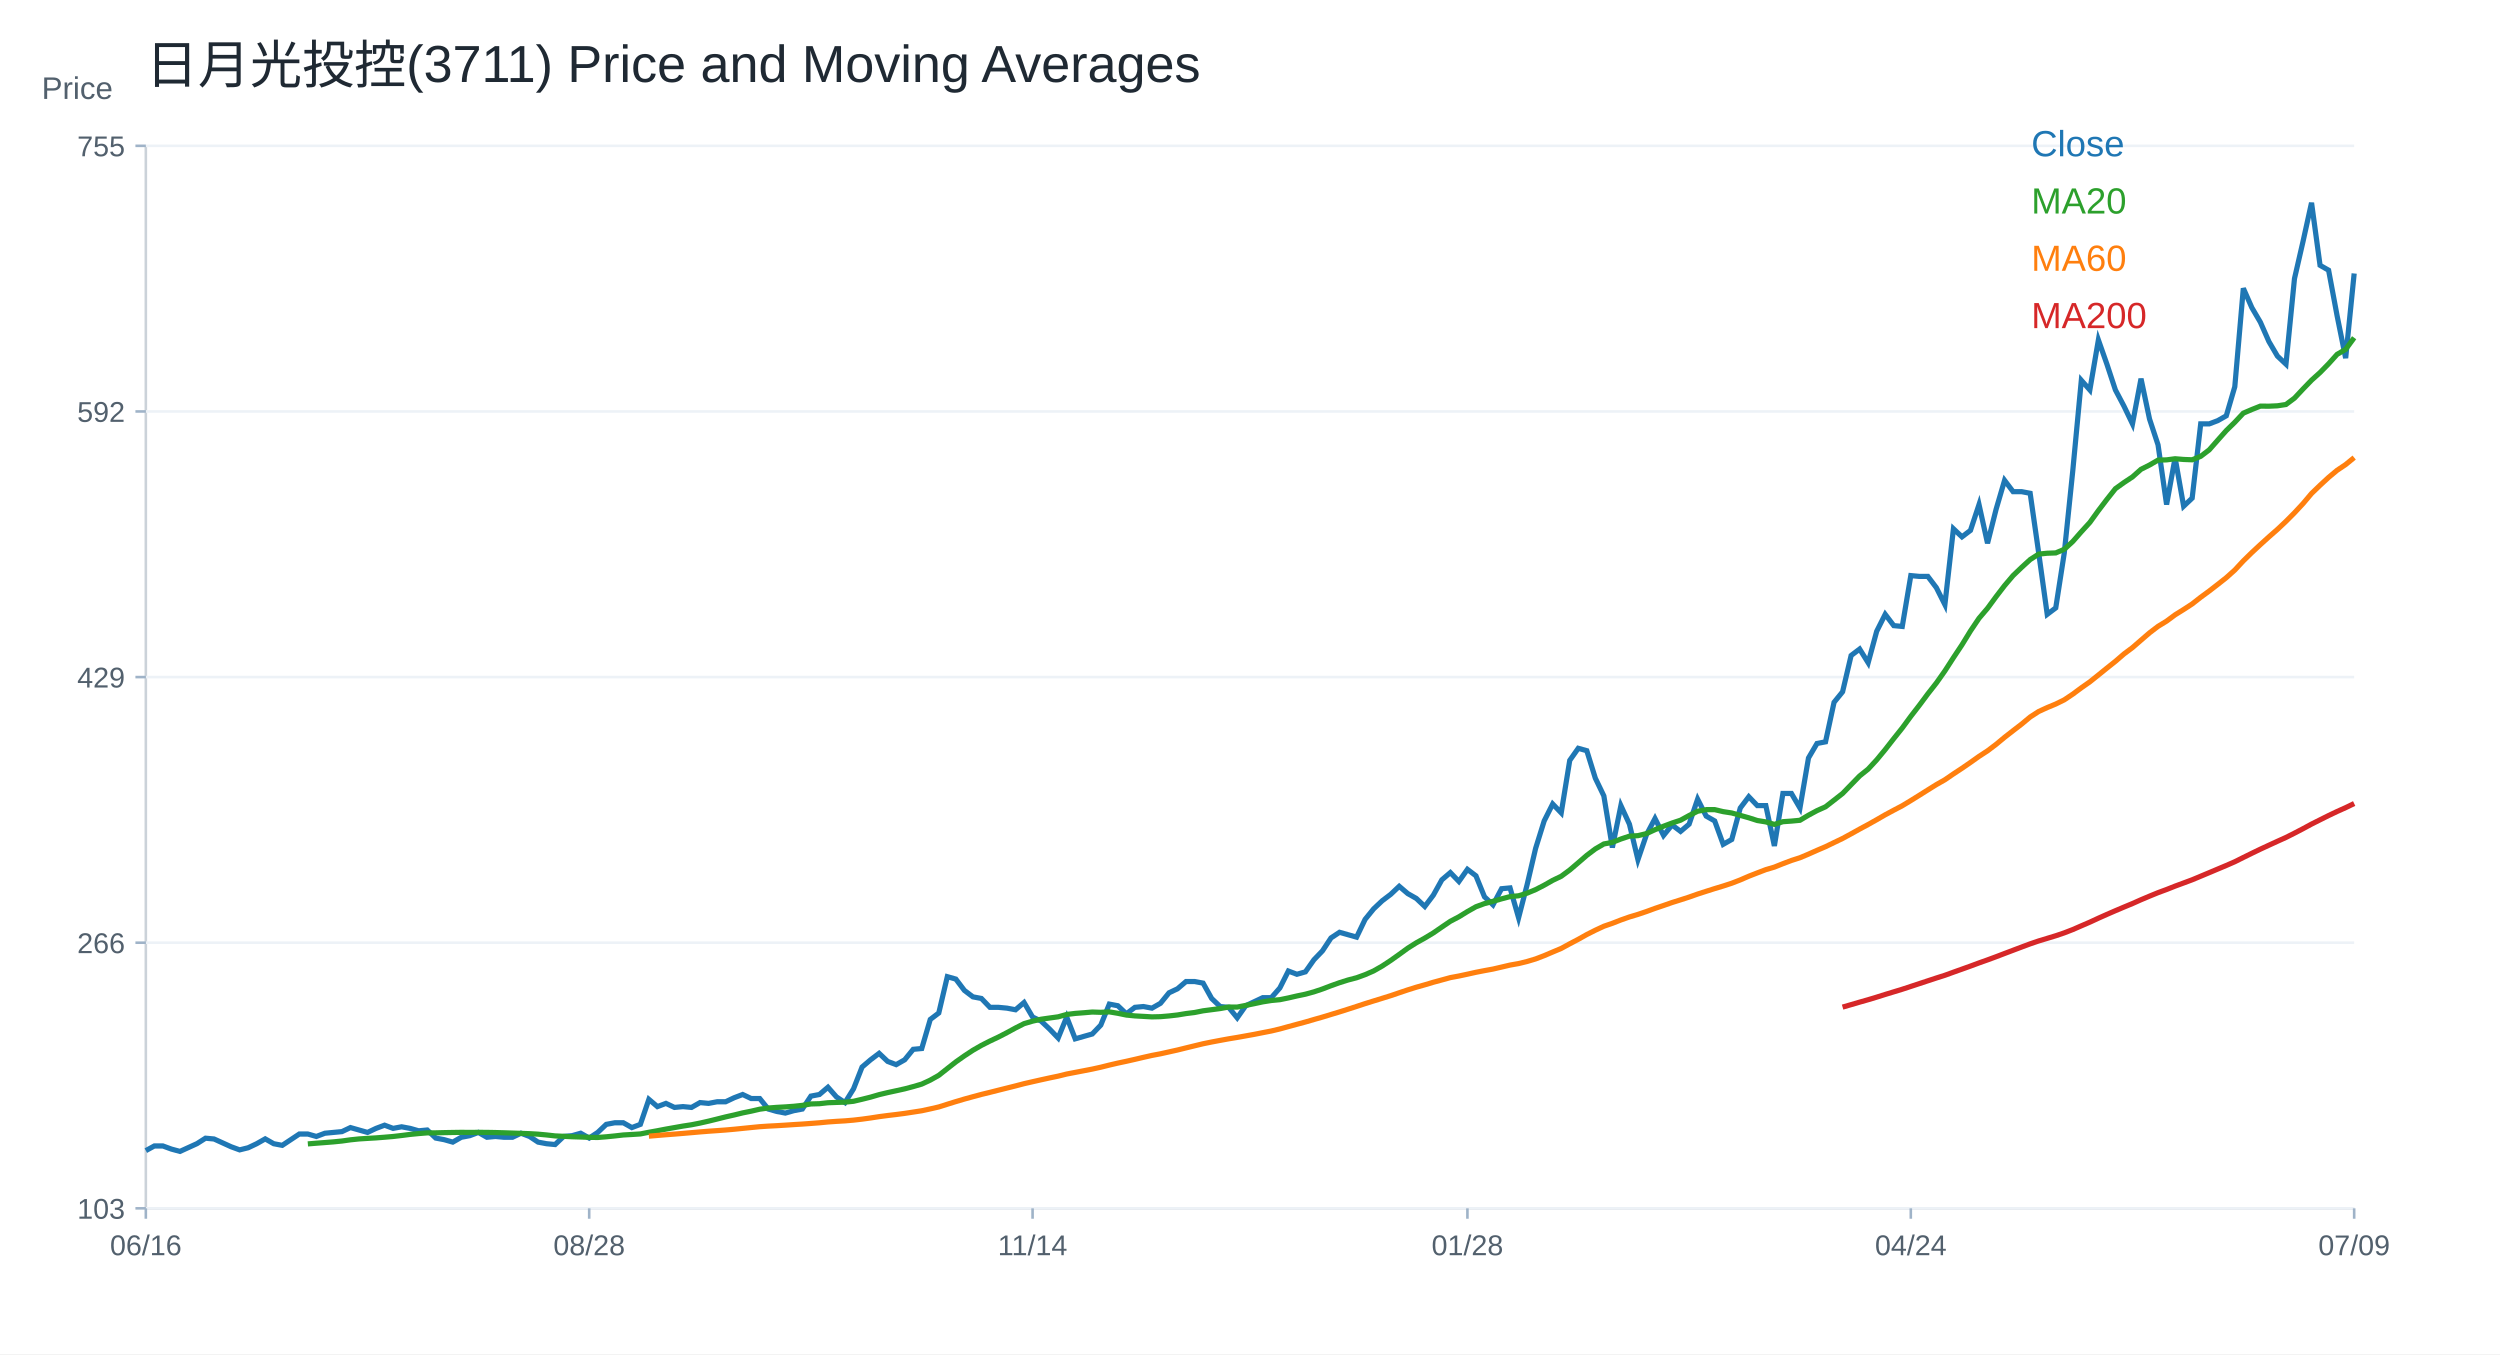
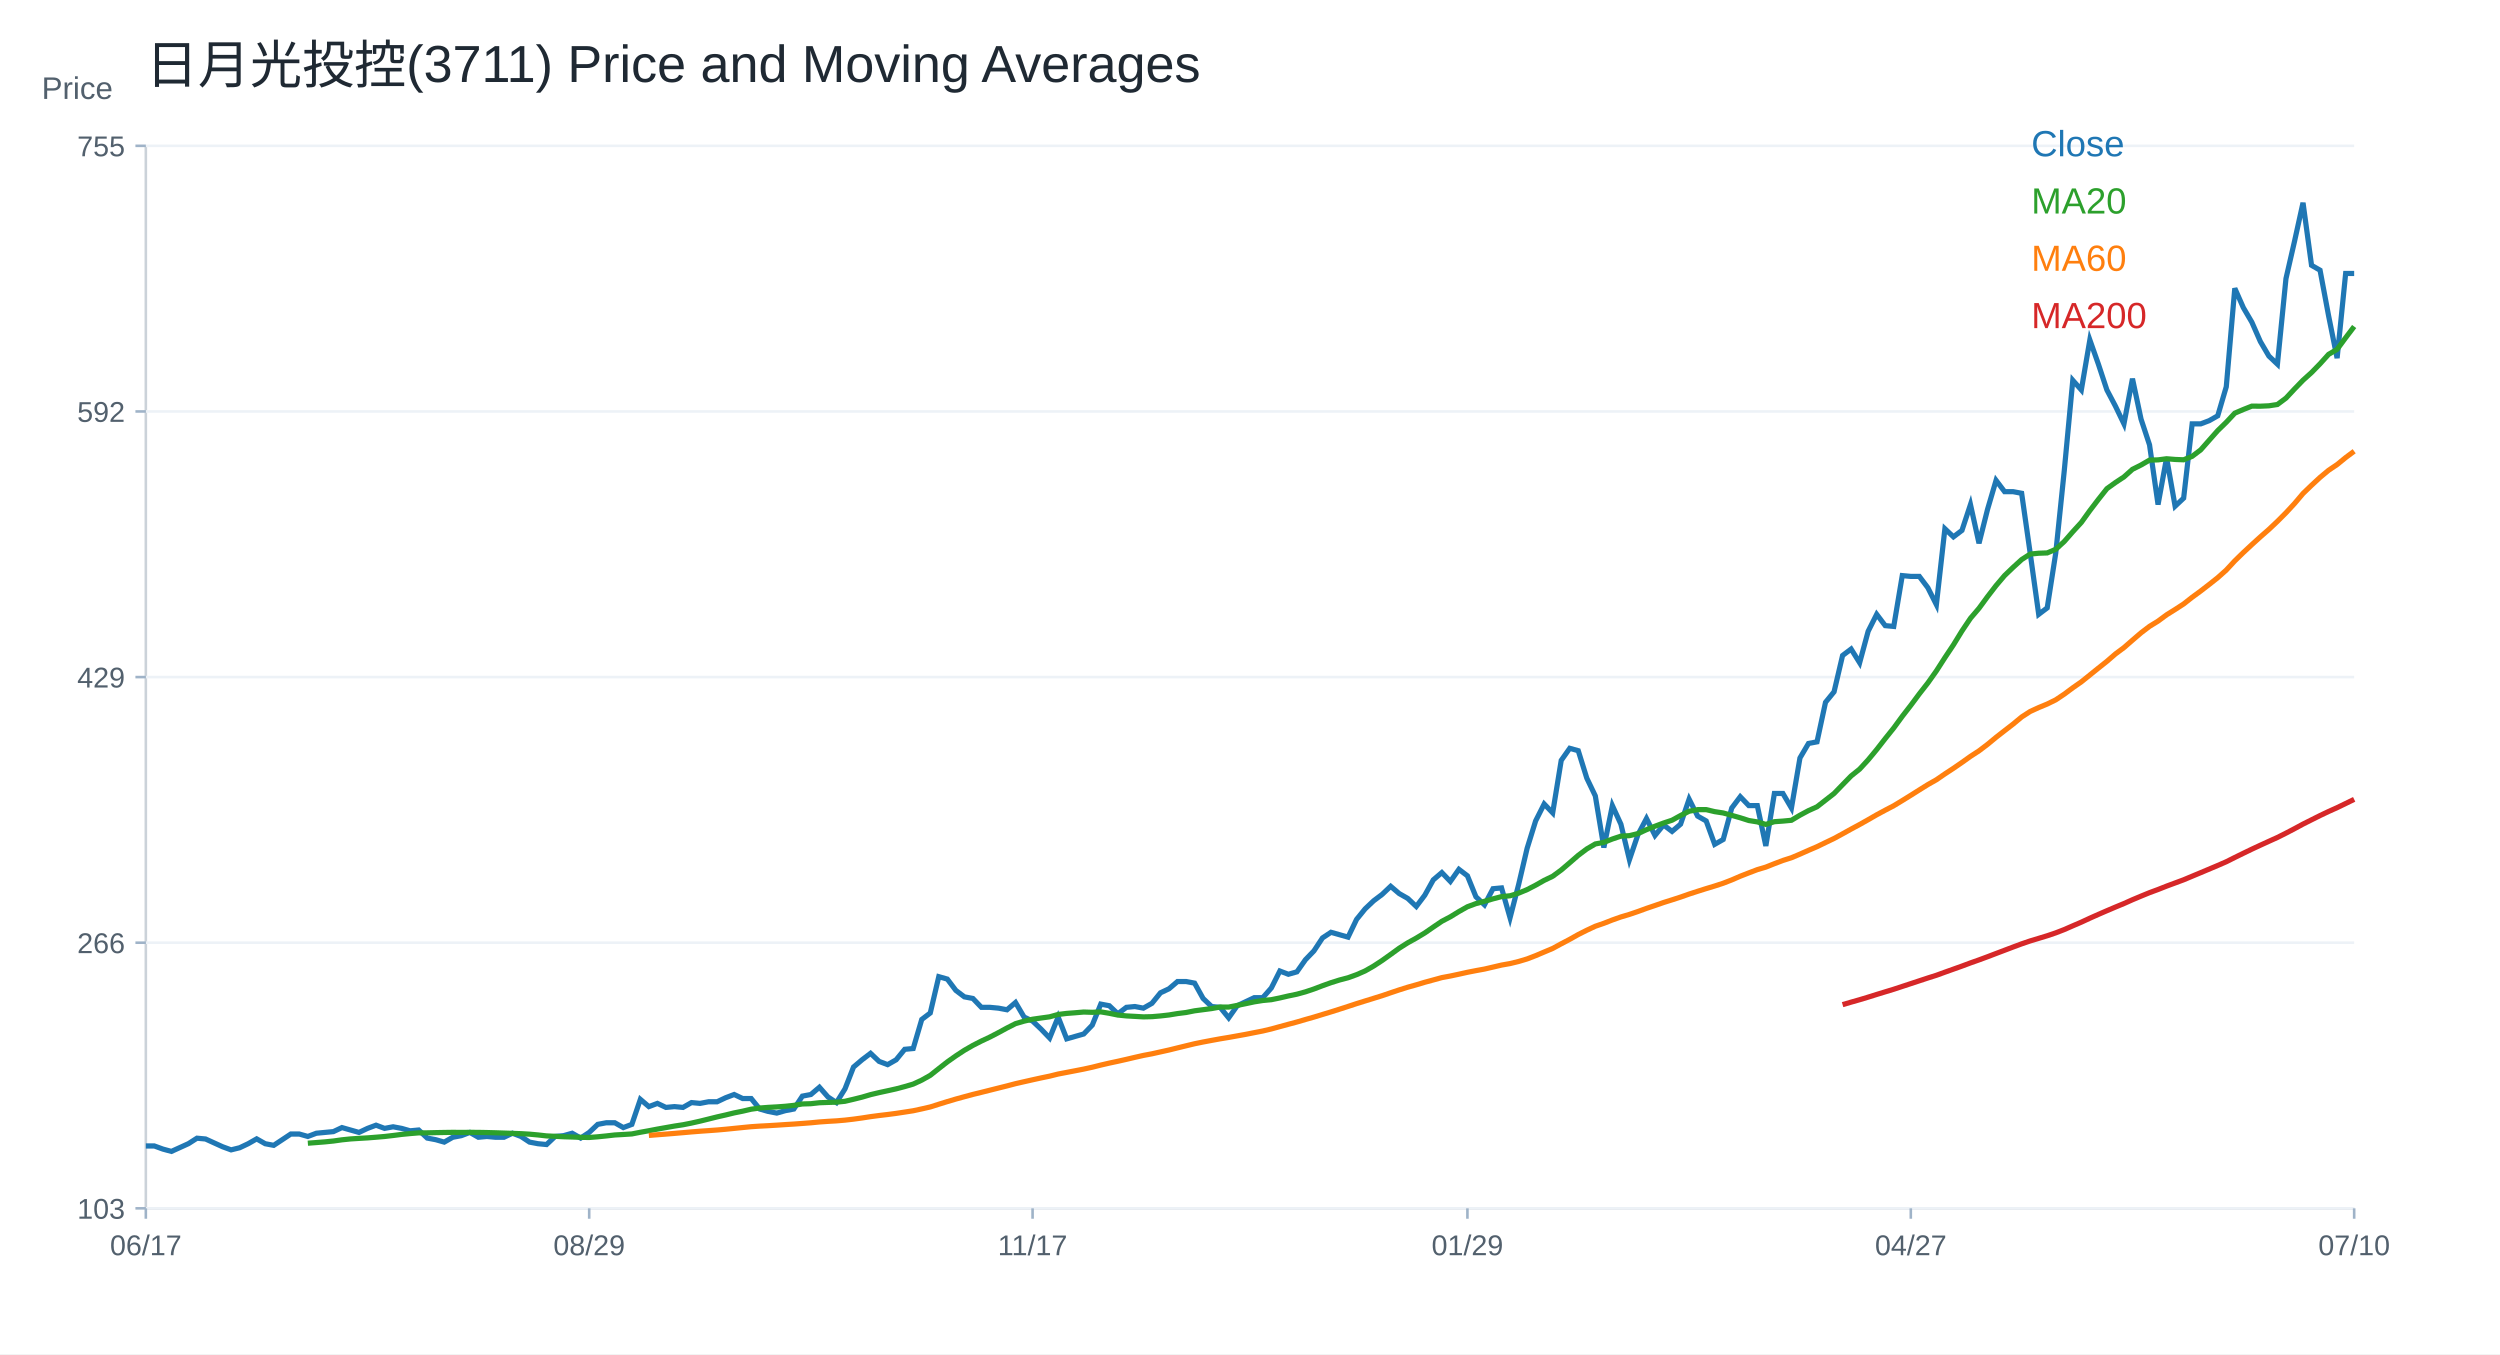
<svg xmlns="http://www.w3.org/2000/svg" width="960" height="520" viewBox="0 0 960 520">
  <rect width="100%" height="100%" fill="white" />
  <text x="56.00" y="32.00" font-size="20" font-family="Arial" fill="#1f2933" text-anchor="start">日月光投控(3711) Price and Moving Averages</text>
  <line x1="56" y1="464" x2="904" y2="464" stroke="#cbd2d9" />
  <line x1="56" y1="56" x2="56" y2="464" stroke="#cbd2d9" />
  <text x="16.00" y="38.00" font-size="12" font-family="Arial" fill="#52606d" text-anchor="start">Price</text>
  <line x1="56" y1="464.00" x2="904" y2="464.00" stroke="#edf2f7" />
  <line x1="52" y1="464.00" x2="56" y2="464.00" stroke="#9fb3c8" />
  <text x="48.00" y="468.00" font-size="11" font-family="Arial" fill="#52606d" text-anchor="end">103</text>
  <line x1="56" y1="362.00" x2="904" y2="362.00" stroke="#edf2f7" />
  <line x1="52" y1="362.00" x2="56" y2="362.00" stroke="#9fb3c8" />
  <text x="48.00" y="366.00" font-size="11" font-family="Arial" fill="#52606d" text-anchor="end">266</text>
  <line x1="56" y1="260.00" x2="904" y2="260.00" stroke="#edf2f7" />
  <line x1="52" y1="260.00" x2="56" y2="260.00" stroke="#9fb3c8" />
  <text x="48.00" y="264.00" font-size="11" font-family="Arial" fill="#52606d" text-anchor="end">429</text>
  <line x1="56" y1="158.00" x2="904" y2="158.00" stroke="#edf2f7" />
  <line x1="52" y1="158.00" x2="56" y2="158.00" stroke="#9fb3c8" />
  <text x="48.00" y="162.00" font-size="11" font-family="Arial" fill="#52606d" text-anchor="end">592</text>
  <line x1="56" y1="56.00" x2="904" y2="56.00" stroke="#edf2f7" />
  <line x1="52" y1="56.00" x2="56" y2="56.00" stroke="#9fb3c8" />
  <text x="48.00" y="60.00" font-size="11" font-family="Arial" fill="#52606d" text-anchor="end">755</text>
  <line x1="56.00" y1="464" x2="56.00" y2="468" stroke="#9fb3c8" />
-   <text x="56.00" y="482.00" font-size="11" font-family="Arial" fill="#52606d" text-anchor="middle">06/16</text>
+   <text x="56.00" y="482.00" font-size="11" font-family="Arial" fill="#52606d" text-anchor="middle">06/17</text>
  <line x1="226.25" y1="464" x2="226.25" y2="468" stroke="#9fb3c8" />
-   <text x="226.25" y="482.00" font-size="11" font-family="Arial" fill="#52606d" text-anchor="middle">08/28</text>
+   <text x="226.25" y="482.00" font-size="11" font-family="Arial" fill="#52606d" text-anchor="middle">08/29</text>
  <line x1="396.51" y1="464" x2="396.51" y2="468" stroke="#9fb3c8" />
-   <text x="396.51" y="482.00" font-size="11" font-family="Arial" fill="#52606d" text-anchor="middle">11/14</text>
+   <text x="396.51" y="482.00" font-size="11" font-family="Arial" fill="#52606d" text-anchor="middle">11/17</text>
  <line x1="563.49" y1="464" x2="563.49" y2="468" stroke="#9fb3c8" />
-   <text x="563.49" y="482.00" font-size="11" font-family="Arial" fill="#52606d" text-anchor="middle">01/28</text>
+   <text x="563.49" y="482.00" font-size="11" font-family="Arial" fill="#52606d" text-anchor="middle">01/29</text>
  <line x1="733.75" y1="464" x2="733.75" y2="468" stroke="#9fb3c8" />
-   <text x="733.75" y="482.00" font-size="11" font-family="Arial" fill="#52606d" text-anchor="middle">04/24</text>
+   <text x="733.75" y="482.00" font-size="11" font-family="Arial" fill="#52606d" text-anchor="middle">04/27</text>
  <line x1="904.00" y1="464" x2="904.00" y2="468" stroke="#9fb3c8" />
-   <text x="904.00" y="482.00" font-size="11" font-family="Arial" fill="#52606d" text-anchor="middle">07/09</text>
-   <polyline fill="none" stroke="#1f77b4" stroke-width="2" points="56.00,441.84 59.27,440.05 62.55,440.05 65.82,441.25 69.10,442.14 72.37,440.65 75.64,439.16 78.92,437.07 82.19,437.37 85.47,438.86 88.74,440.35 92.02,441.55 95.29,440.74 98.56,439.19 101.84,437.33 105.11,439.19 108.39,439.81 111.66,437.64 114.93,435.47 118.21,435.47 121.48,436.40 124.76,435.16 128.03,434.85 131.31,434.54 134.58,432.99 137.85,433.92 141.13,434.85 144.40,433.30 147.68,432.07 150.95,433.30 154.22,432.69 157.50,433.30 160.77,434.23 164.05,433.92 167.32,437.02 170.59,437.64 173.87,438.57 177.14,436.71 180.42,436.09 183.69,434.85 186.97,436.71 190.24,436.40 193.51,436.71 196.79,436.71 200.06,435.16 203.34,436.40 206.61,438.57 209.88,439.19 213.16,439.50 216.43,436.40 219.71,436.09 222.98,435.16 226.25,437.02 229.53,434.85 232.80,431.76 236.08,431.14 239.35,431.14 242.63,432.99 245.90,431.76 249.17,422.15 252.45,424.94 255.72,423.70 259.00,425.25 262.27,424.94 265.54,425.25 268.82,423.39 272.09,423.70 275.37,423.08 278.64,423.08 281.92,421.53 285.19,420.29 288.46,421.84 291.74,421.84 295.01,425.87 298.29,426.80 301.56,427.42 304.83,426.49 308.11,425.87 311.38,420.91 314.66,420.29 317.93,417.50 321.20,421.22 324.48,423.39 327.75,418.12 331.03,409.75 334.30,406.96 337.58,404.48 340.85,407.58 344.12,408.82 347.40,406.96 350.67,402.94 353.95,402.63 357.22,391.47 360.49,388.99 363.77,375.04 367.04,375.97 370.32,380.31 373.59,382.79 376.86,383.41 380.14,386.82 383.41,386.82 386.69,387.13 389.96,387.75 393.24,384.96 396.51,390.54 399.78,392.09 403.06,395.19 406.33,398.60 409.61,390.54 412.88,398.91 416.15,397.98 419.43,397.05 422.70,393.64 425.98,385.58 429.25,386.20 432.53,389.30 435.80,386.82 439.07,386.51 442.35,387.13 445.62,385.27 448.90,381.24 452.17,379.69 455.44,376.90 458.72,376.90 461.99,377.52 465.27,383.41 468.54,386.51 471.81,386.82 475.09,390.85 478.36,386.20 481.64,384.65 484.91,383.10 488.19,383.10 491.46,379.38 494.73,372.88 498.01,374.12 501.28,373.19 504.56,368.54 507.83,365.13 511.10,360.17 514.38,358.00 517.65,358.93 520.93,359.86 524.20,353.04 527.47,349.01 530.75,345.91 534.02,343.44 537.30,340.34 540.57,343.13 543.85,344.99 547.12,348.08 550.39,343.75 553.67,337.86 556.94,335.07 560.22,338.48 563.49,333.83 566.76,336.31 570.04,344.37 573.31,347.46 576.59,341.27 579.86,340.96 583.14,352.42 586.41,339.72 589.68,325.77 592.96,315.24 596.23,308.73 599.51,312.14 602.78,291.99 606.05,287.35 609.33,288.27 612.60,298.81 615.88,305.63 619.15,325.46 622.42,309.35 625.70,316.48 628.97,330.11 632.25,320.50 635.52,314.31 638.80,320.81 642.07,316.78 645.34,319.26 648.62,316.48 651.89,306.87 655.17,313.38 658.44,315.24 661.71,324.22 664.99,322.36 668.26,310.28 671.54,305.94 674.81,309.35 678.08,309.35 681.36,324.84 684.63,304.70 687.91,304.70 691.18,310.28 694.46,291.06 697.73,285.49 701.00,284.87 704.28,269.68 707.55,265.65 710.83,251.71 714.10,249.23 717.37,254.50 720.65,242.41 723.92,235.90 727.20,240.24 730.47,240.55 733.75,221.03 737.02,221.34 740.29,221.34 743.57,225.68 746.84,232.18 750.12,203.05 753.39,206.15 756.66,203.67 759.94,193.76 763.21,208.63 766.49,195.62 769.76,184.46 773.03,188.80 776.31,188.80 779.58,189.42 782.86,212.35 786.13,235.90 789.41,233.42 792.68,212.35 795.95,180.74 799.23,146.03 802.50,149.75 805.78,130.54 809.05,139.84 812.32,149.75 815.60,155.95 818.87,162.77 822.15,145.41 825.42,160.91 828.69,170.83 831.97,193.76 835.24,175.78 838.52,194.38 841.79,191.28 845.07,162.77 848.34,162.77 851.61,161.53 854.89,159.67 858.16,148.51 861.44,110.71 864.71,118.14 867.98,123.72 871.26,131.16 874.53,136.74 877.81,139.84 881.08,106.99 884.36,92.73 887.63,77.86 890.90,101.88 894.18,103.76 897.45,121.27 900.73,137.53 904.00,105.01" />
+   <text x="904.00" y="482.00" font-size="11" font-family="Arial" fill="#52606d" text-anchor="middle">07/10</text>
+   <polyline fill="none" stroke="#1f77b4" stroke-width="2" points="56.00,440.05 59.27,440.05 62.55,441.25 65.82,442.14 69.10,440.65 72.37,439.16 75.64,437.07 78.92,437.37 82.19,438.86 85.47,440.35 88.74,441.55 92.02,440.74 95.29,439.19 98.56,437.33 101.84,439.19 105.11,439.81 108.39,437.64 111.66,435.47 114.93,435.47 118.21,436.40 121.48,435.16 124.76,434.85 128.03,434.54 131.31,432.99 134.58,433.92 137.85,434.85 141.13,433.30 144.40,432.07 147.68,433.30 150.95,432.69 154.22,433.30 157.50,434.23 160.77,433.92 164.05,437.02 167.32,437.64 170.59,438.57 173.87,436.71 177.14,436.09 180.42,434.85 183.69,436.71 186.97,436.40 190.24,436.71 193.51,436.71 196.79,435.16 200.06,436.40 203.34,438.57 206.61,439.19 209.88,439.50 213.16,436.40 216.43,436.09 219.71,435.16 222.98,437.02 226.25,434.85 229.53,431.76 232.80,431.14 236.08,431.14 239.35,432.99 242.63,431.76 245.90,422.15 249.17,424.94 252.45,423.70 255.72,425.25 259.00,424.94 262.27,425.25 265.54,423.39 268.82,423.70 272.09,423.08 275.37,423.08 278.64,421.53 281.92,420.29 285.19,421.84 288.46,421.84 291.74,425.87 295.01,426.80 298.29,427.42 301.56,426.49 304.83,425.87 308.11,420.91 311.38,420.29 314.66,417.50 317.93,421.22 321.20,423.39 324.48,418.12 327.75,409.75 331.03,406.96 334.30,404.48 337.58,407.58 340.85,408.82 344.12,406.96 347.40,402.94 350.67,402.63 353.95,391.47 357.22,388.99 360.49,375.04 363.77,375.97 367.04,380.31 370.32,382.79 373.59,383.41 376.86,386.82 380.14,386.82 383.41,387.13 386.69,387.75 389.96,384.96 393.24,390.54 396.51,392.09 399.78,395.19 403.06,398.60 406.33,390.54 409.61,398.91 412.88,397.98 416.15,397.05 419.43,393.64 422.70,385.58 425.98,386.20 429.25,389.30 432.53,386.82 435.80,386.51 439.07,387.13 442.35,385.27 445.62,381.24 448.90,379.69 452.17,376.90 455.44,376.90 458.72,377.52 461.99,383.41 465.27,386.51 468.54,386.82 471.81,390.85 475.09,386.20 478.36,384.65 481.64,383.10 484.91,383.10 488.19,379.38 491.46,372.88 494.73,374.12 498.01,373.19 501.28,368.54 504.56,365.13 507.83,360.17 511.10,358.00 514.38,358.93 517.65,359.86 520.93,353.04 524.20,349.01 527.47,345.91 530.75,343.44 534.02,340.34 537.30,343.13 540.57,344.99 543.85,348.08 547.12,343.75 550.39,337.86 553.67,335.07 556.94,338.48 560.22,333.83 563.49,336.31 566.76,344.37 570.04,347.46 573.31,341.27 576.59,340.96 579.86,352.42 583.14,339.72 586.41,325.77 589.68,315.24 592.96,308.73 596.23,312.14 599.51,291.99 602.78,287.35 606.05,288.27 609.33,298.81 612.60,305.63 615.88,325.46 619.15,309.35 622.42,316.48 625.70,330.11 628.97,320.50 632.25,314.31 635.52,320.81 638.80,316.78 642.07,319.26 645.34,316.48 648.62,306.87 651.89,313.38 655.17,315.24 658.44,324.22 661.71,322.36 664.99,310.28 668.26,305.94 671.54,309.35 674.81,309.35 678.08,324.84 681.36,304.70 684.63,304.70 687.91,310.28 691.18,291.06 694.46,285.49 697.73,284.87 701.00,269.68 704.28,265.65 707.55,251.71 710.83,249.23 714.10,254.50 717.37,242.41 720.65,235.90 723.92,240.24 727.20,240.55 730.47,221.03 733.75,221.34 737.02,221.34 740.29,225.68 743.57,232.18 746.84,203.05 750.12,206.15 753.39,203.67 756.66,193.76 759.94,208.63 763.21,195.62 766.49,184.46 769.76,188.80 773.03,188.80 776.31,189.42 779.58,212.35 782.86,235.90 786.13,233.42 789.41,212.35 792.68,180.74 795.95,146.03 799.23,149.75 802.50,130.54 805.78,139.84 809.05,149.75 812.32,155.95 815.60,162.77 818.87,145.41 822.15,160.91 825.42,170.83 828.69,193.76 831.97,175.78 835.24,194.38 838.52,191.28 841.79,162.77 845.07,162.77 848.34,161.53 851.61,159.67 854.89,148.51 858.16,110.71 861.44,118.14 864.71,123.72 867.98,131.16 871.26,136.74 874.53,139.84 877.81,106.99 881.08,92.73 884.36,77.86 887.63,101.88 890.90,103.76 894.18,121.27 897.45,137.53 900.73,105.01 904.00,105.01" />
  <text x="780.00" y="60.00" font-size="14" font-family="Arial" fill="#1f77b4" text-anchor="start">Close</text>
-   <polyline fill="none" stroke="#2ca02c" stroke-width="2" points="118.21,439.26 121.48,438.99 124.76,438.74 128.03,438.48 131.31,438.15 134.58,437.69 137.85,437.35 141.13,437.14 144.40,436.95 147.68,436.69 150.95,436.41 154.22,436.03 157.50,435.61 160.77,435.29 164.05,435.02 167.32,435.01 170.59,434.93 173.87,434.87 177.14,434.82 180.42,434.85 183.69,434.82 186.97,434.84 190.24,434.90 193.51,434.99 196.79,435.10 200.06,435.21 203.34,435.33 206.61,435.52 209.88,435.82 213.16,436.19 216.43,436.34 219.71,436.51 222.98,436.61 226.25,436.74 229.53,436.79 232.80,436.53 236.08,436.20 239.35,435.83 242.63,435.64 245.90,435.43 249.17,434.79 252.45,434.20 255.72,433.57 259.00,432.99 262.27,432.41 265.54,431.91 268.82,431.26 272.09,430.52 275.37,429.71 278.64,428.89 281.92,428.15 285.19,427.35 288.46,426.69 291.74,425.93 295.01,425.48 298.29,425.23 301.56,425.05 304.83,424.81 308.11,424.46 311.38,423.92 314.66,423.82 317.93,423.45 321.20,423.33 324.48,423.23 327.75,422.89 331.03,422.12 334.30,421.30 337.58,420.34 340.85,419.56 344.12,418.85 347.40,418.12 350.67,417.25 353.95,416.29 357.22,414.77 360.49,412.93 363.77,410.34 367.04,407.77 370.32,405.46 373.59,403.31 376.86,401.43 380.14,399.76 383.41,398.22 386.69,396.52 389.96,394.74 393.24,393.08 396.51,392.12 399.78,391.38 403.06,390.91 406.33,390.46 409.61,389.55 412.88,389.15 416.15,388.90 419.43,388.62 422.70,388.73 425.98,388.56 429.25,389.11 432.53,389.78 435.80,390.11 439.07,390.29 442.35,390.48 445.62,390.40 448.90,390.12 452.17,389.75 455.44,389.21 458.72,388.80 461.99,388.15 465.27,387.72 468.54,387.29 471.81,386.70 475.09,386.71 478.36,386.08 481.64,385.41 484.91,384.71 488.19,384.19 491.46,383.88 494.73,383.21 498.01,382.45 501.28,381.77 504.56,380.87 507.83,379.77 511.10,378.52 514.38,377.35 517.65,376.32 520.93,375.46 524.20,374.27 527.47,372.84 530.75,370.97 534.02,368.82 537.30,366.49 540.57,364.11 543.85,362.04 547.12,360.22 550.39,358.25 553.67,355.99 556.94,353.77 560.22,352.05 563.49,350.04 566.76,348.19 570.04,346.98 573.31,346.10 576.59,345.16 579.86,344.30 583.14,343.98 586.41,342.97 589.68,341.61 592.96,339.92 596.23,338.06 599.51,336.49 602.78,334.08 606.05,331.29 609.33,328.45 612.60,325.99 615.88,324.08 619.15,323.46 622.42,322.18 625.70,321.08 628.97,320.89 632.25,320.10 635.52,318.60 638.80,317.27 642.07,316.04 645.34,314.96 648.62,313.16 651.89,311.52 655.17,310.90 658.44,310.90 661.71,311.67 664.99,312.18 668.26,313.10 671.54,314.03 674.81,315.08 678.08,315.61 681.36,316.57 684.63,315.53 687.91,315.30 691.18,314.99 694.46,313.04 697.73,311.28 701.00,309.81 704.28,307.26 707.55,304.70 710.83,301.32 714.10,297.96 717.37,295.34 720.65,291.79 723.92,287.83 727.20,283.63 730.47,279.54 733.75,275.07 737.02,270.84 740.29,266.44 743.57,262.26 746.84,257.63 750.12,252.54 753.39,247.62 756.66,242.29 759.94,237.42 763.21,233.58 766.49,229.12 769.76,224.86 773.03,221.01 776.31,217.87 779.58,214.88 782.86,212.77 786.13,212.44 789.41,212.32 792.68,210.93 795.95,207.93 799.23,204.19 802.50,200.61 805.78,196.07 809.05,191.77 812.32,187.65 815.60,185.30 818.87,183.13 822.15,180.21 825.42,178.57 828.69,176.68 831.97,176.59 835.24,176.16 838.52,176.43 841.79,176.56 845.07,175.23 848.34,172.75 851.61,169.03 854.89,165.34 858.16,162.15 861.44,158.65 864.71,157.25 867.98,155.95 871.26,155.98 874.53,155.83 877.81,155.33 881.08,152.88 884.36,149.38 887.63,146.00 890.90,143.05 894.18,139.70 897.45,136.07 900.73,134.16 904.00,129.69" />
+   <polyline fill="none" stroke="#2ca02c" stroke-width="2" points="118.21,438.99 121.48,438.74 124.76,438.48 128.03,438.15 131.31,437.69 134.58,437.35 137.85,437.14 141.13,436.95 144.40,436.69 147.68,436.41 150.95,436.03 154.22,435.61 157.50,435.29 160.77,435.02 164.05,435.01 167.32,434.93 170.59,434.87 173.87,434.82 177.14,434.85 180.42,434.82 183.69,434.84 186.97,434.90 190.24,434.99 193.51,435.10 196.79,435.21 200.06,435.33 203.34,435.52 206.61,435.82 209.88,436.19 213.16,436.34 216.43,436.51 219.71,436.61 222.98,436.74 226.25,436.79 229.53,436.53 232.80,436.20 236.08,435.83 239.35,435.64 242.63,435.43 245.90,434.79 249.17,434.20 252.45,433.57 255.72,432.99 259.00,432.41 262.27,431.91 265.54,431.26 268.82,430.52 272.09,429.71 275.37,428.89 278.64,428.15 281.92,427.35 285.19,426.69 288.46,425.93 291.74,425.48 295.01,425.23 298.29,425.05 301.56,424.81 304.83,424.46 308.11,423.92 311.38,423.82 314.66,423.45 317.93,423.33 321.20,423.23 324.48,422.89 327.75,422.12 331.03,421.30 334.30,420.34 337.58,419.56 340.85,418.85 344.12,418.12 347.40,417.25 350.67,416.29 353.95,414.77 357.22,412.93 360.49,410.34 363.77,407.77 367.04,405.46 370.32,403.31 373.59,401.43 376.86,399.76 380.14,398.22 383.41,396.52 386.69,394.74 389.96,393.08 393.24,392.12 396.51,391.38 399.78,390.91 403.06,390.46 406.33,389.55 409.61,389.15 412.88,388.90 416.15,388.62 419.43,388.73 422.70,388.56 425.98,389.11 429.25,389.78 432.53,390.11 435.80,390.29 439.07,390.48 442.35,390.40 445.62,390.12 448.90,389.75 452.17,389.21 455.44,388.80 458.72,388.15 461.99,387.72 465.27,387.29 468.54,386.70 471.81,386.71 475.09,386.08 478.36,385.41 481.64,384.71 484.91,384.19 488.19,383.88 491.46,383.21 494.73,382.45 498.01,381.77 501.28,380.87 504.56,379.77 507.83,378.52 511.10,377.35 514.38,376.32 517.65,375.46 520.93,374.27 524.20,372.84 527.47,370.97 530.75,368.82 534.02,366.49 537.30,364.11 540.57,362.04 543.85,360.22 547.12,358.25 550.39,355.99 553.67,353.77 556.94,352.05 560.22,350.04 563.49,348.19 566.76,346.98 570.04,346.10 573.31,345.16 576.59,344.30 579.86,343.98 583.14,342.97 586.41,341.61 589.68,339.92 592.96,338.06 596.23,336.49 599.51,334.08 602.78,331.29 606.05,328.45 609.33,325.99 612.60,324.08 615.88,323.46 619.15,322.18 622.42,321.08 625.70,320.89 628.97,320.10 632.25,318.60 635.52,317.27 638.80,316.04 642.07,314.96 645.34,313.16 648.62,311.52 651.89,310.90 655.17,310.90 658.44,311.67 661.71,312.18 664.99,313.10 668.26,314.03 671.54,315.08 674.81,315.61 678.08,316.57 681.36,315.53 684.63,315.30 687.91,314.99 691.18,313.04 694.46,311.28 697.73,309.81 701.00,307.26 704.28,304.70 707.55,301.32 710.83,297.96 714.10,295.34 717.37,291.79 720.65,287.83 723.92,283.63 727.20,279.54 730.47,275.07 733.75,270.84 737.02,266.44 740.29,262.26 743.57,257.63 746.84,252.54 750.12,247.62 753.39,242.29 756.66,237.42 759.94,233.58 763.21,229.12 766.49,224.86 769.76,221.01 773.03,217.87 776.31,214.88 779.58,212.77 782.86,212.44 786.13,212.32 789.41,210.93 792.68,207.93 795.95,204.19 799.23,200.61 802.50,196.07 805.78,191.77 809.05,187.65 812.32,185.30 815.60,183.13 818.87,180.21 822.15,178.57 825.42,176.68 828.69,176.59 831.97,176.16 835.24,176.43 838.52,176.56 841.79,175.23 845.07,172.75 848.34,169.03 851.61,165.34 854.89,162.15 858.16,158.65 861.44,157.25 864.71,155.95 867.98,155.98 871.26,155.83 874.53,155.33 877.81,152.88 881.08,149.38 884.36,146.00 887.63,143.05 890.90,139.70 894.18,136.07 897.45,134.16 900.73,129.69 904.00,125.38" />
  <text x="780.00" y="82.00" font-size="14" font-family="Arial" fill="#2ca02c" text-anchor="start">MA20</text>
-   <polyline fill="none" stroke="#ff7f0e" stroke-width="2" points="249.17,436.29 252.45,436.01 255.72,435.74 259.00,435.49 262.27,435.22 265.54,434.94 268.82,434.65 272.09,434.39 275.37,434.16 278.64,433.92 281.92,433.63 285.19,433.30 288.46,432.97 291.74,432.65 295.01,432.43 298.29,432.26 301.56,432.06 304.83,431.84 308.11,431.64 311.38,431.40 314.66,431.15 317.93,430.83 321.20,430.60 324.48,430.41 327.75,430.13 331.03,429.75 334.30,429.30 337.58,428.79 340.85,428.36 344.12,427.97 347.40,427.54 350.67,427.04 353.95,426.53 357.22,425.82 360.49,425.07 363.77,424.03 367.04,423.01 370.32,422.04 373.59,421.14 376.86,420.26 380.14,419.46 383.41,418.63 386.69,417.81 389.96,416.99 393.24,416.13 396.51,415.38 399.78,414.64 403.06,413.92 406.33,413.24 409.61,412.43 412.88,411.80 416.15,411.17 419.43,410.53 422.70,409.81 425.98,408.99 429.25,408.23 432.53,407.53 435.80,406.79 439.07,406.02 442.35,405.28 445.62,404.66 448.90,403.93 452.17,403.20 455.44,402.39 458.72,401.59 461.99,400.80 465.27,400.13 468.54,399.51 471.81,398.91 475.09,398.37 478.36,397.78 481.64,397.19 484.91,396.54 488.19,395.90 491.46,395.12 494.73,394.22 498.01,393.33 501.28,392.45 504.56,391.49 507.83,390.56 511.10,389.56 514.38,388.57 517.65,387.53 520.93,386.47 524.20,385.39 527.47,384.37 530.75,383.36 534.02,382.34 537.30,381.22 540.57,380.12 543.85,379.09 547.12,378.17 550.39,377.19 553.67,376.30 556.94,375.40 560.22,374.79 563.49,374.09 566.76,373.36 570.04,372.72 573.31,372.12 576.59,371.36 579.86,370.59 583.14,370.01 586.41,369.21 589.68,368.23 592.96,366.97 596.23,365.58 599.51,364.20 602.78,362.42 606.05,360.70 609.33,358.86 612.60,357.21 615.88,355.68 619.15,354.55 622.42,353.27 625.70,352.11 628.97,351.13 632.25,350.02 635.52,348.82 638.80,347.71 642.07,346.57 645.34,345.54 648.62,344.48 651.89,343.32 655.17,342.26 658.44,341.22 661.71,340.23 664.99,339.16 668.26,337.89 671.54,336.47 674.81,335.19 678.08,333.94 681.36,332.97 684.63,331.66 687.91,330.42 691.18,329.37 694.46,327.99 697.73,326.53 701.00,325.13 704.28,323.54 707.55,321.97 710.83,320.19 714.10,318.37 717.37,316.61 720.65,314.77 723.92,312.88 727.20,311.12 730.47,309.40 733.75,307.42 737.02,305.39 740.29,303.33 743.57,301.29 746.84,299.43 750.12,297.18 753.39,295.03 756.66,292.78 759.94,290.45 763.21,288.32 766.49,285.84 769.76,283.13 773.03,280.58 776.31,278.05 779.58,275.33 782.86,273.21 786.13,271.71 789.41,270.35 792.68,268.74 795.95,266.55 799.23,264.12 802.50,261.83 805.78,259.20 809.05,256.55 812.32,253.95 815.60,251.12 818.87,248.68 822.15,245.83 825.42,243.01 828.69,240.52 831.97,238.51 835.24,236.09 838.52,234.05 841.79,231.92 845.07,229.35 848.34,226.95 851.61,224.42 854.89,221.83 858.16,218.90 861.44,215.37 864.71,212.17 867.98,209.13 871.26,206.16 874.53,203.29 877.81,200.20 881.08,196.91 884.36,193.38 887.63,189.50 890.90,186.35 894.18,183.32 897.45,180.59 900.73,178.39 904.00,175.71" />
+   <polyline fill="none" stroke="#ff7f0e" stroke-width="2" points="249.17,436.01 252.45,435.74 255.72,435.49 259.00,435.22 262.27,434.94 265.54,434.65 268.82,434.39 272.09,434.16 275.37,433.92 278.64,433.63 281.92,433.30 285.19,432.97 288.46,432.65 291.74,432.43 295.01,432.26 298.29,432.06 301.56,431.84 304.83,431.64 308.11,431.40 311.38,431.15 314.66,430.83 317.93,430.60 321.20,430.41 324.48,430.13 327.75,429.75 331.03,429.30 334.30,428.79 337.58,428.36 340.85,427.97 344.12,427.54 347.40,427.04 350.67,426.53 353.95,425.82 357.22,425.07 360.49,424.03 363.77,423.01 367.04,422.04 370.32,421.14 373.59,420.26 376.86,419.46 380.14,418.63 383.41,417.81 386.69,416.99 389.96,416.13 393.24,415.38 396.51,414.64 399.78,413.92 403.06,413.24 406.33,412.43 409.61,411.80 412.88,411.17 416.15,410.53 419.43,409.81 422.70,408.99 425.98,408.23 429.25,407.53 432.53,406.79 435.80,406.02 439.07,405.28 442.35,404.66 445.62,403.93 448.90,403.20 452.17,402.39 455.44,401.59 458.72,400.80 461.99,400.13 465.27,399.51 468.54,398.91 471.81,398.37 475.09,397.78 478.36,397.19 481.64,396.54 484.91,395.90 488.19,395.12 491.46,394.22 494.73,393.33 498.01,392.45 501.28,391.49 504.56,390.56 507.83,389.56 511.10,388.57 514.38,387.53 517.65,386.47 520.93,385.39 524.20,384.37 527.47,383.36 530.75,382.34 534.02,381.22 537.30,380.12 540.57,379.09 543.85,378.17 547.12,377.19 550.39,376.30 553.67,375.40 556.94,374.79 560.22,374.09 563.49,373.36 566.76,372.72 570.04,372.12 573.31,371.36 576.59,370.59 579.86,370.01 583.14,369.21 586.41,368.23 589.68,366.97 592.96,365.58 596.23,364.20 599.51,362.42 602.78,360.70 606.05,358.86 609.33,357.21 612.60,355.68 615.88,354.55 619.15,353.27 622.42,352.11 625.70,351.13 628.97,350.02 632.25,348.82 635.52,347.71 638.80,346.57 642.07,345.54 645.34,344.48 648.62,343.32 651.89,342.26 655.17,341.22 658.44,340.23 661.71,339.16 664.99,337.89 668.26,336.47 671.54,335.19 674.81,333.94 678.08,332.97 681.36,331.66 684.63,330.42 687.91,329.37 691.18,327.99 694.46,326.53 697.73,325.13 701.00,323.54 704.28,321.97 707.55,320.19 710.83,318.37 714.10,316.61 717.37,314.77 720.65,312.88 723.92,311.12 727.20,309.40 730.47,307.42 733.75,305.39 737.02,303.33 740.29,301.29 743.57,299.43 746.84,297.18 750.12,295.03 753.39,292.78 756.66,290.45 759.94,288.32 763.21,285.84 766.49,283.13 769.76,280.58 773.03,278.05 776.31,275.33 779.58,273.21 782.86,271.71 786.13,270.35 789.41,268.74 792.68,266.55 795.95,264.12 799.23,261.83 802.50,259.20 805.78,256.55 809.05,253.95 812.32,251.12 815.60,248.68 818.87,245.83 822.15,243.01 825.42,240.52 828.69,238.51 831.97,236.09 835.24,234.05 838.52,231.92 841.79,229.35 845.07,226.95 848.34,224.42 851.61,221.83 854.89,218.90 858.16,215.37 861.44,212.17 864.71,209.13 867.98,206.16 871.26,203.29 874.53,200.20 877.81,196.91 881.08,193.38 884.36,189.50 887.63,186.35 890.90,183.32 894.18,180.59 897.45,178.39 900.73,175.71 904.00,173.27" />
  <text x="780.00" y="104.00" font-size="14" font-family="Arial" fill="#ff7f0e" text-anchor="start">MA60</text>
-   <polyline fill="none" stroke="#d62728" stroke-width="2" points="707.55,386.73 710.83,385.78 714.10,384.82 717.37,383.89 720.65,382.90 723.92,381.87 727.20,380.87 730.47,379.87 733.75,378.79 737.02,377.71 740.29,376.63 743.57,375.55 746.84,374.51 750.12,373.32 753.39,372.15 756.66,370.98 759.94,369.76 763.21,368.60 766.49,367.39 769.76,366.14 773.03,364.90 776.31,363.66 779.58,362.44 782.86,361.32 786.13,360.33 789.41,359.33 792.68,358.22 795.95,356.95 799.23,355.52 802.50,354.11 805.78,352.59 809.05,351.13 812.32,349.71 815.60,348.32 818.87,346.96 822.15,345.50 825.42,344.12 828.69,342.78 831.97,341.57 835.24,340.27 838.52,339.06 841.79,337.84 845.07,336.47 848.34,335.10 851.61,333.72 854.89,332.34 858.16,330.91 861.44,329.27 864.71,327.66 867.98,326.08 871.26,324.56 874.53,323.06 877.81,321.58 881.08,319.93 884.36,318.22 887.63,316.45 890.90,314.81 894.18,313.17 897.45,311.61 900.73,310.14 904.00,308.55" />
+   <polyline fill="none" stroke="#d62728" stroke-width="2" points="707.55,385.78 710.83,384.82 714.10,383.89 717.37,382.90 720.65,381.87 723.92,380.87 727.20,379.87 730.47,378.79 733.75,377.71 737.02,376.63 740.29,375.55 743.57,374.51 746.84,373.32 750.12,372.15 753.39,370.98 756.66,369.76 759.94,368.60 763.21,367.39 766.49,366.14 769.76,364.90 773.03,363.66 776.31,362.44 779.58,361.32 782.86,360.33 786.13,359.33 789.41,358.22 792.68,356.95 795.95,355.52 799.23,354.11 802.50,352.59 805.78,351.13 809.05,349.71 812.32,348.32 815.60,346.96 818.87,345.50 822.15,344.12 825.42,342.78 828.69,341.57 831.97,340.27 835.24,339.06 838.52,337.84 841.79,336.47 845.07,335.10 848.34,333.72 851.61,332.34 854.89,330.91 858.16,329.27 861.44,327.66 864.71,326.08 867.98,324.56 871.26,323.06 874.53,321.58 877.81,319.93 881.08,318.22 884.36,316.45 887.63,314.81 890.90,313.17 894.18,311.61 897.45,310.14 900.73,308.55 904.00,306.95" />
  <text x="780.00" y="126.00" font-size="14" font-family="Arial" fill="#d62728" text-anchor="start">MA200</text>
</svg>
